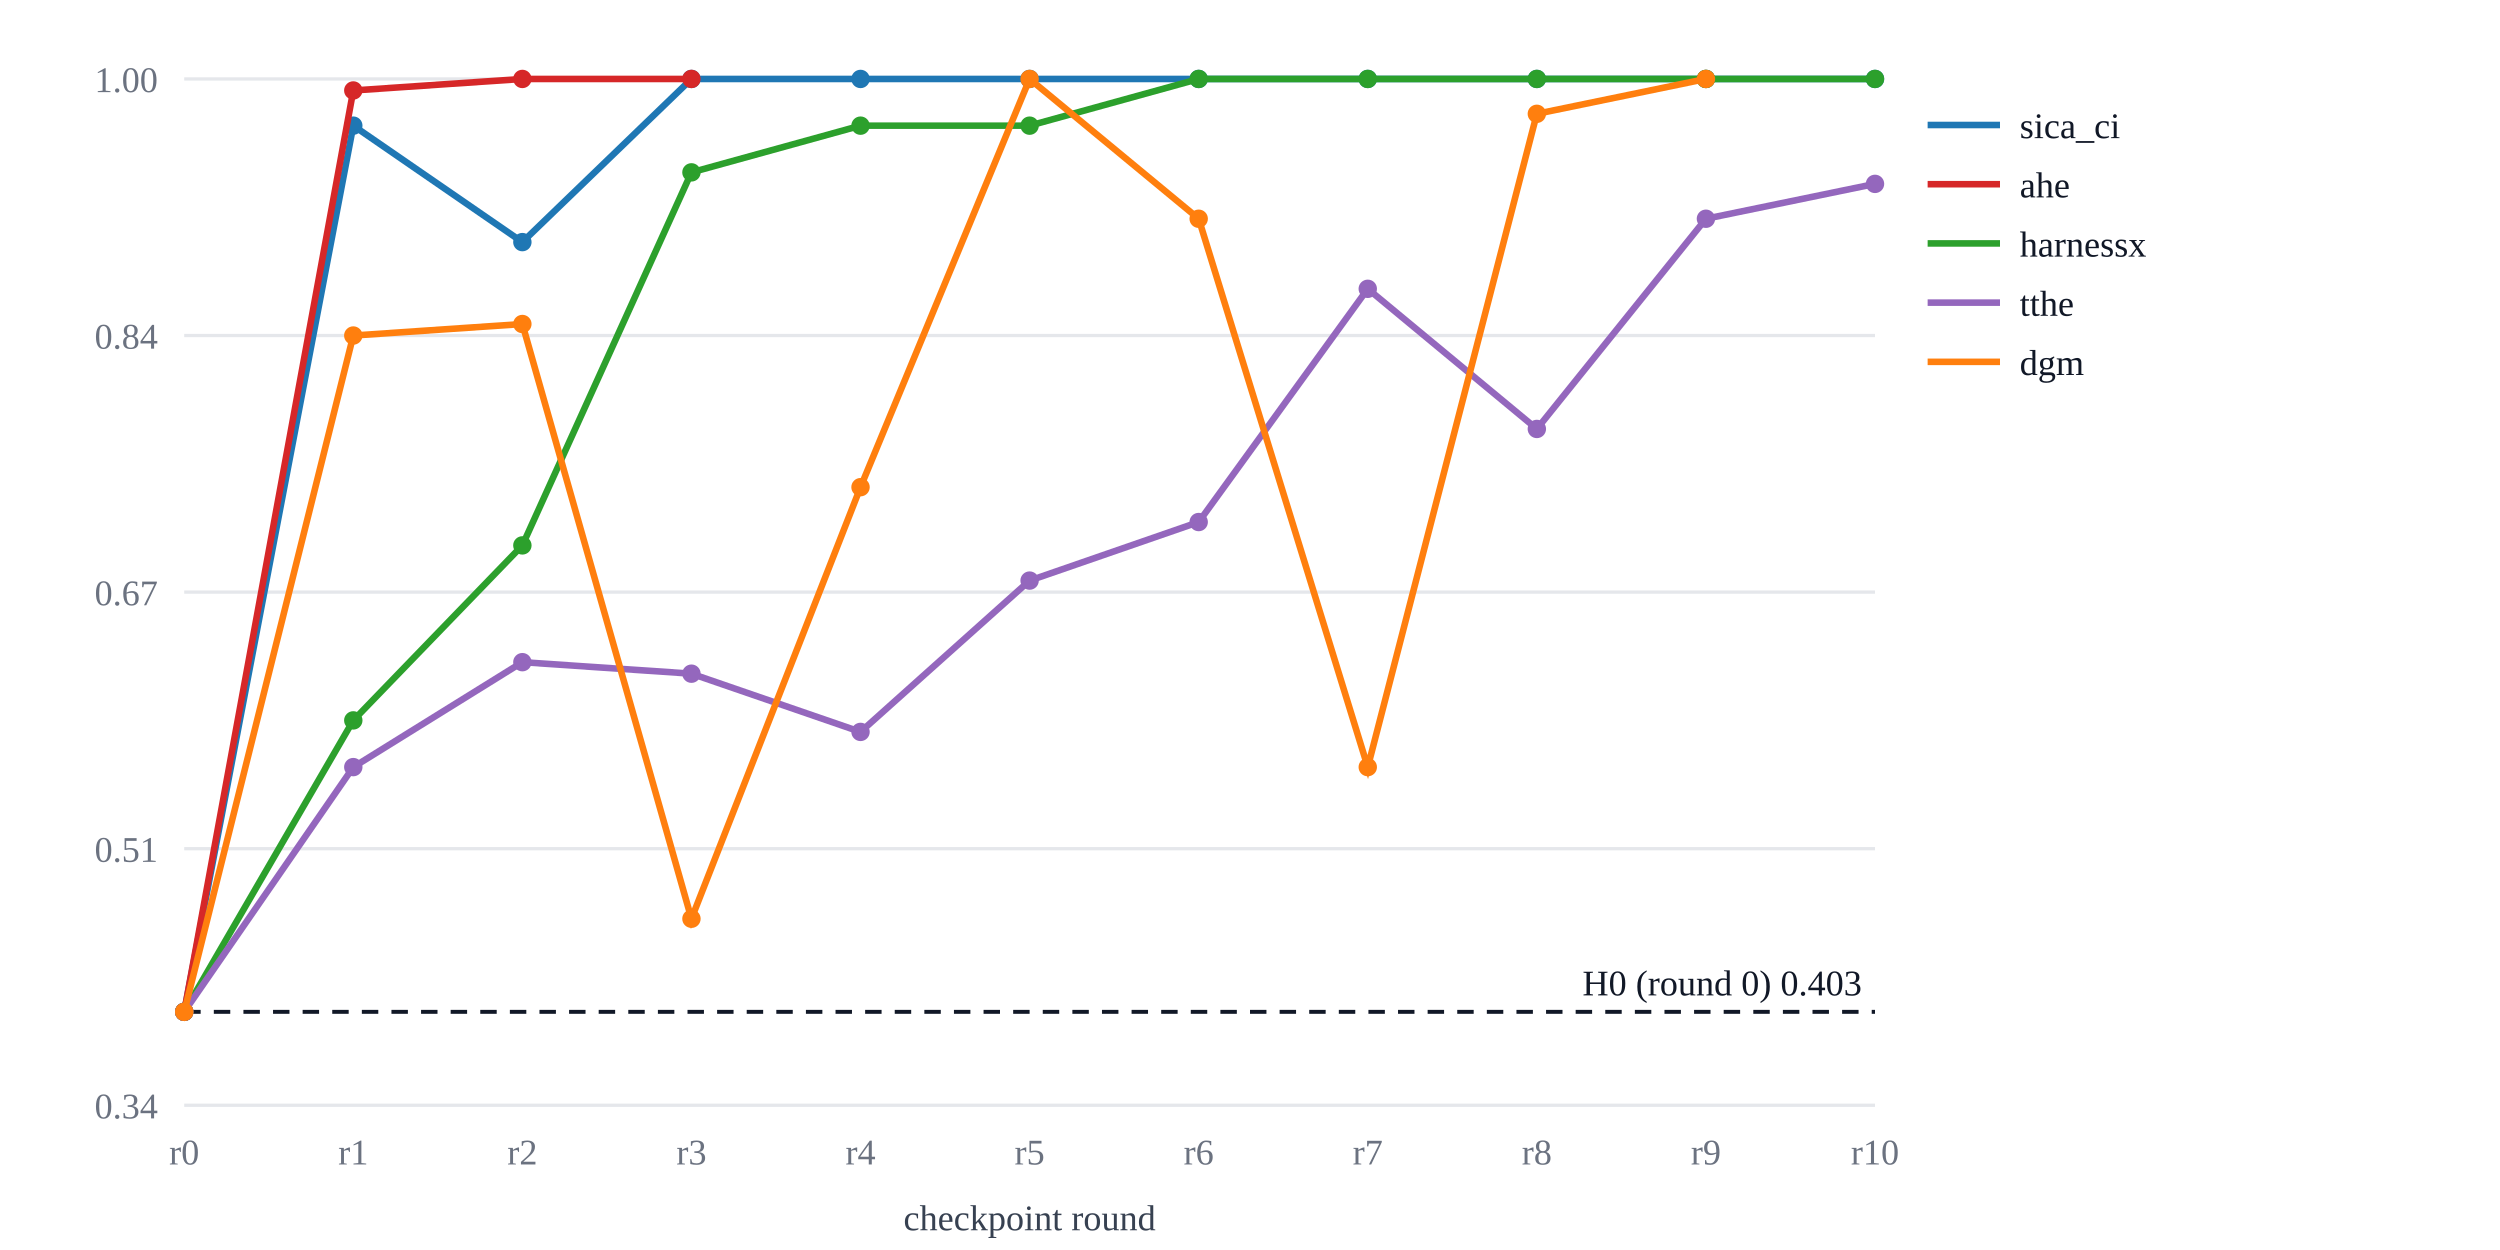
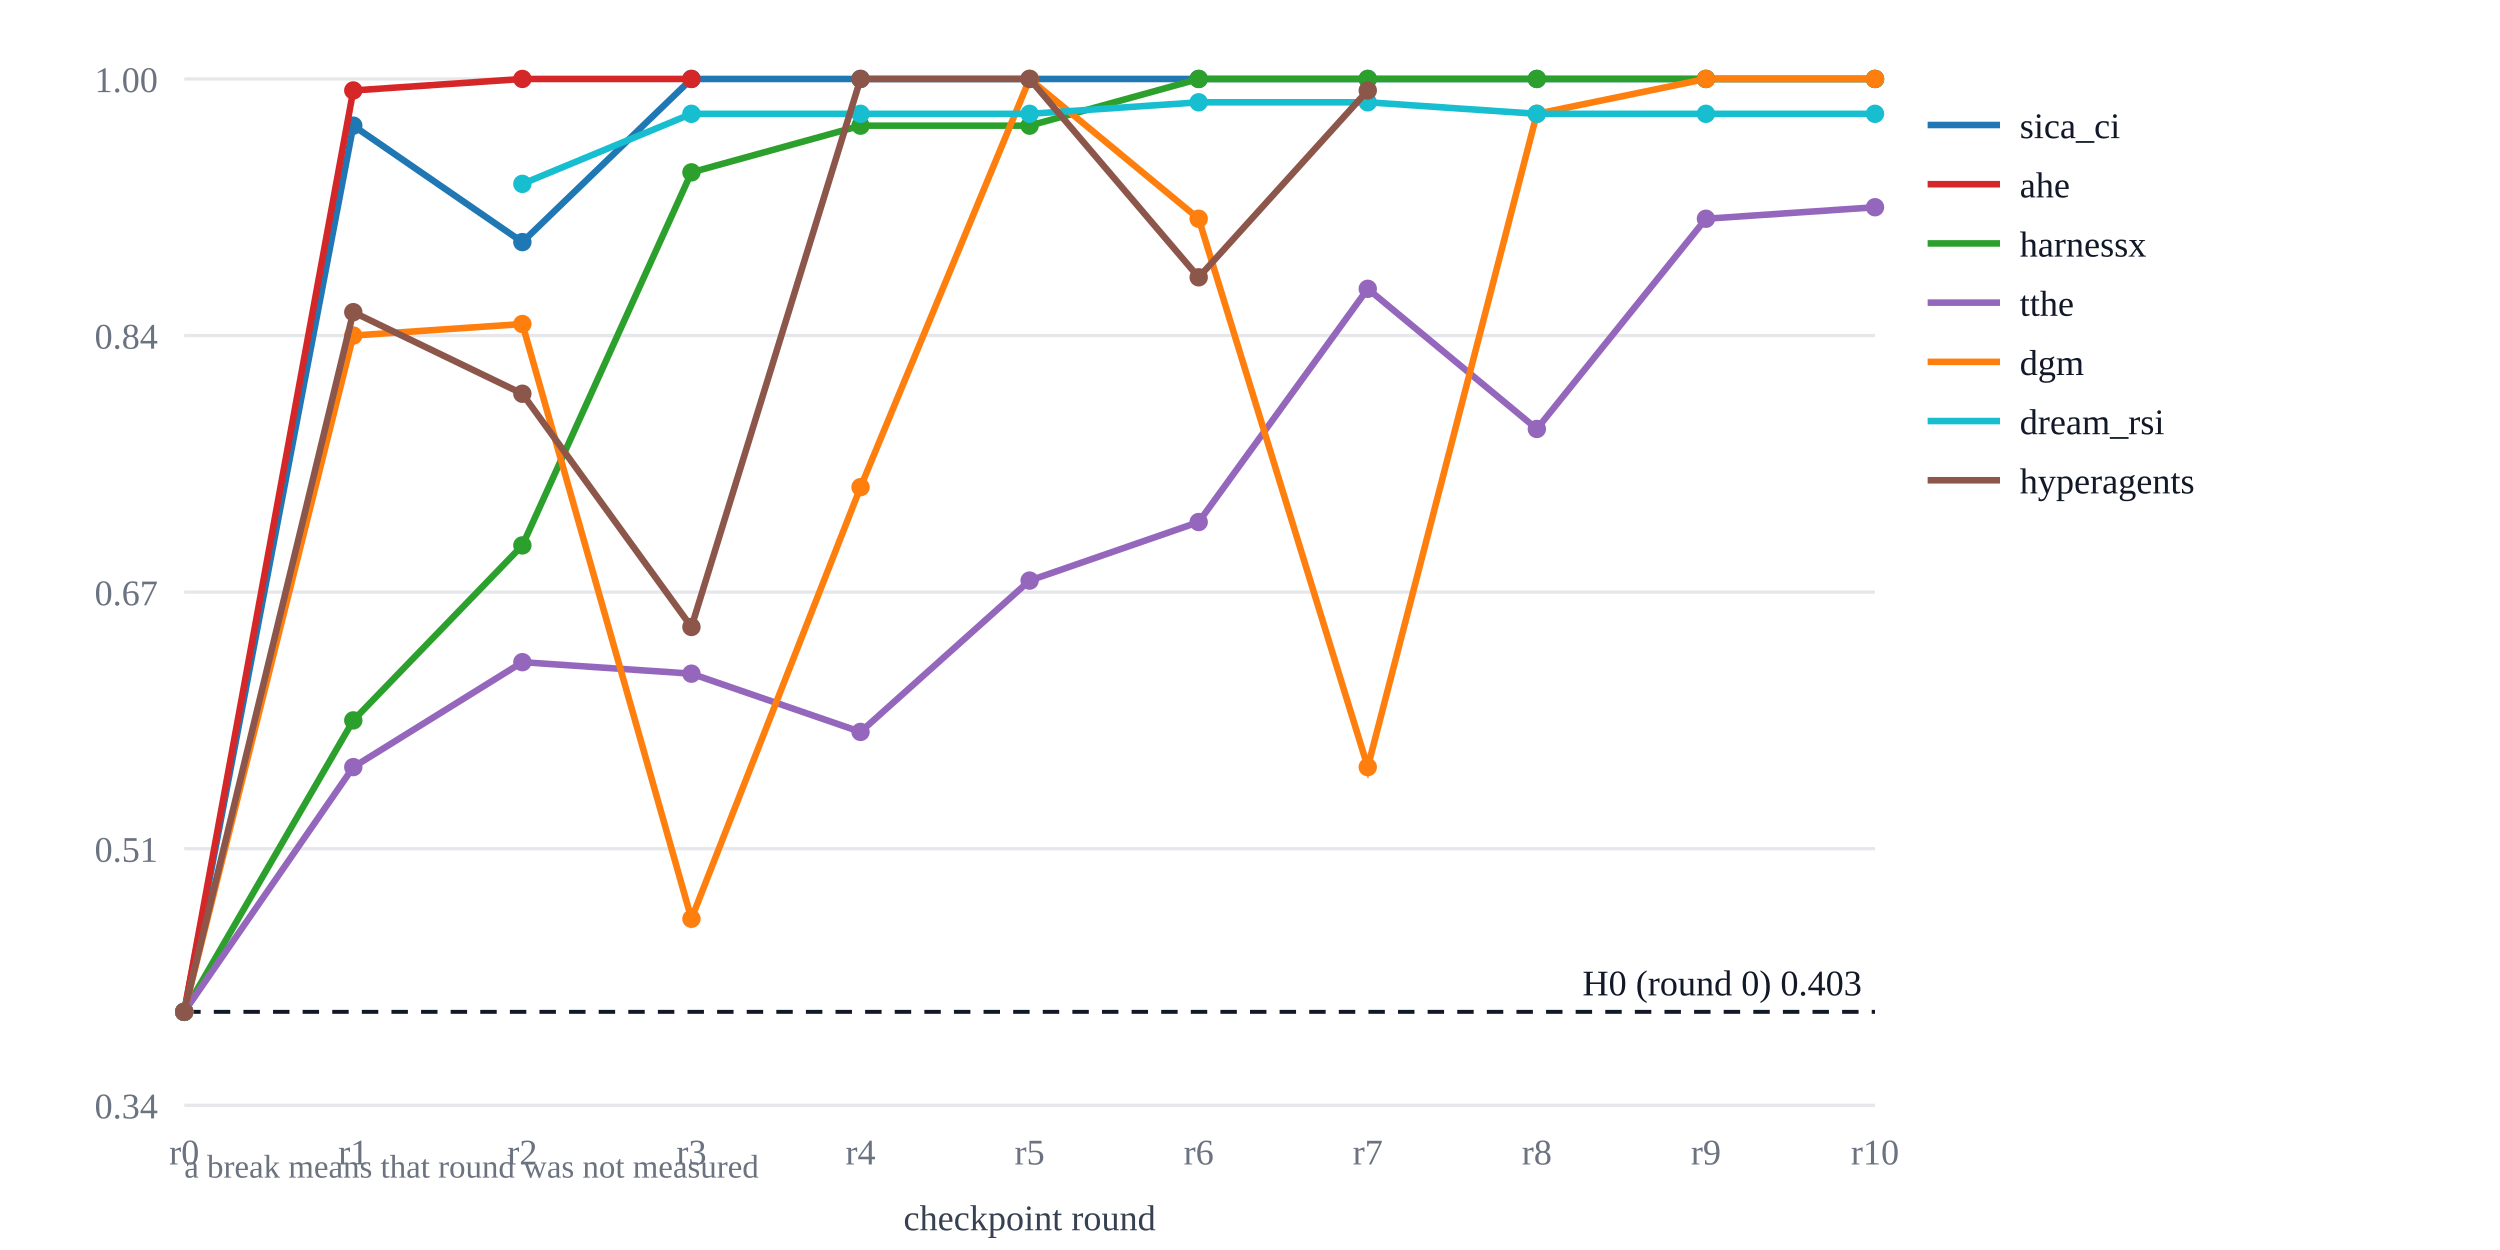
<svg xmlns="http://www.w3.org/2000/svg" width="760" height="380" viewBox="0 0 760 380" role="img" aria-label="Score by checkpoint round on valid_unseen">
  <rect width="760" height="380" fill="#ffffff" />
  <line x1="56" y1="336.0" x2="570" y2="336.0" stroke="#e5e7eb" stroke-width="1" />
  <text x="48" y="340.0" font-size="11" fill="#6b7280" text-anchor="end">0.34</text>
  <line x1="56" y1="258.0" x2="570" y2="258.0" stroke="#e5e7eb" stroke-width="1" />
  <text x="48" y="262.0" font-size="11" fill="#6b7280" text-anchor="end">0.51</text>
  <line x1="56" y1="180.0" x2="570" y2="180.0" stroke="#e5e7eb" stroke-width="1" />
  <text x="48" y="184.0" font-size="11" fill="#6b7280" text-anchor="end">0.67</text>
  <line x1="56" y1="102.0" x2="570" y2="102.0" stroke="#e5e7eb" stroke-width="1" />
  <text x="48" y="106.0" font-size="11" fill="#6b7280" text-anchor="end">0.84</text>
  <line x1="56" y1="24.0" x2="570" y2="24.0" stroke="#e5e7eb" stroke-width="1" />
  <text x="48" y="28.0" font-size="11" fill="#6b7280" text-anchor="end">1.00</text>
  <text x="56.0" y="354" font-size="11" fill="#6b7280" text-anchor="middle">r0</text>
  <text x="107.4" y="354" font-size="11" fill="#6b7280" text-anchor="middle">r1</text>
  <text x="158.8" y="354" font-size="11" fill="#6b7280" text-anchor="middle">r2</text>
  <text x="210.2" y="354" font-size="11" fill="#6b7280" text-anchor="middle">r3</text>
  <text x="261.6" y="354" font-size="11" fill="#6b7280" text-anchor="middle">r4</text>
  <text x="313.0" y="354" font-size="11" fill="#6b7280" text-anchor="middle">r5</text>
  <text x="364.4" y="354" font-size="11" fill="#6b7280" text-anchor="middle">r6</text>
  <text x="415.8" y="354" font-size="11" fill="#6b7280" text-anchor="middle">r7</text>
  <text x="467.2" y="354" font-size="11" fill="#6b7280" text-anchor="middle">r8</text>
  <text x="518.6" y="354" font-size="11" fill="#6b7280" text-anchor="middle">r9</text>
  <text x="570.0" y="354" font-size="11" fill="#6b7280" text-anchor="middle">r10</text>
  <line x1="56" y1="307.6" x2="570" y2="307.6" stroke="#111827" stroke-width="1.2" stroke-dasharray="5 4" />
  <text x="566" y="302.6" font-size="11" fill="#111827" text-anchor="end">H0 (round 0) 0.403</text>
  <g data-method-line="sica_ci">
    <path d="M56.0,307.6 L107.4,38.2 L158.8,73.6 L210.2,24.0 L261.6,24.0 L313.0,24.0 L364.4,24.0 L415.8,24.0 L467.2,24.0 L518.6,24.0 L570.0,24.0" fill="none" stroke="#1f77b4" stroke-width="2" />
    <circle cx="56.0" cy="307.6" r="2.8" fill="#1f77b4" />
    <circle cx="107.4" cy="38.2" r="2.8" fill="#1f77b4" />
    <circle cx="158.8" cy="73.6" r="2.8" fill="#1f77b4" />
    <circle cx="210.2" cy="24.0" r="2.8" fill="#1f77b4" />
    <circle cx="261.6" cy="24.0" r="2.8" fill="#1f77b4" />
    <circle cx="313.0" cy="24.0" r="2.8" fill="#1f77b4" />
    <circle cx="364.4" cy="24.0" r="2.8" fill="#1f77b4" />
    <circle cx="415.8" cy="24.0" r="2.8" fill="#1f77b4" />
    <circle cx="467.2" cy="24.0" r="2.8" fill="#1f77b4" />
    <circle cx="518.6" cy="24.0" r="2.8" fill="#1f77b4" />
    <circle cx="570.0" cy="24.0" r="2.8" fill="#1f77b4" />
    <line x1="586" y1="38" x2="608" y2="38" stroke="#1f77b4" stroke-width="2" />
    <text x="614" y="42" font-size="11" fill="#111827">sica_ci</text>
  </g>
  <g data-method-line="ahe">
    <path d="M56.0,307.6 L107.4,27.5 L158.8,24.0 L210.2,24.0" fill="none" stroke="#d62728" stroke-width="2" />
    <circle cx="56.0" cy="307.6" r="2.8" fill="#d62728" />
    <circle cx="107.4" cy="27.5" r="2.8" fill="#d62728" />
    <circle cx="158.8" cy="24.0" r="2.8" fill="#d62728" />
    <circle cx="210.2" cy="24.0" r="2.8" fill="#d62728" />
    <line x1="586" y1="56" x2="608" y2="56" stroke="#d62728" stroke-width="2" />
    <text x="614" y="60" font-size="11" fill="#111827">ahe</text>
  </g>
  <g data-method-line="harnessx">
    <path d="M56.0,307.6 L107.4,219.0 L158.8,165.8 L210.2,52.4 L261.6,38.2 L313.0,38.2 L364.4,24.0 L415.8,24.0 L467.2,24.0 L518.6,24.0 L570.0,24.0" fill="none" stroke="#2ca02c" stroke-width="2" />
    <circle cx="56.0" cy="307.6" r="2.8" fill="#2ca02c" />
    <circle cx="107.4" cy="219.0" r="2.8" fill="#2ca02c" />
    <circle cx="158.8" cy="165.8" r="2.8" fill="#2ca02c" />
    <circle cx="210.2" cy="52.4" r="2.8" fill="#2ca02c" />
    <circle cx="261.6" cy="38.2" r="2.8" fill="#2ca02c" />
    <circle cx="313.0" cy="38.2" r="2.8" fill="#2ca02c" />
    <circle cx="364.4" cy="24.0" r="2.8" fill="#2ca02c" />
    <circle cx="415.8" cy="24.0" r="2.8" fill="#2ca02c" />
    <circle cx="467.2" cy="24.0" r="2.8" fill="#2ca02c" />
    <circle cx="518.6" cy="24.0" r="2.8" fill="#2ca02c" />
    <circle cx="570.0" cy="24.0" r="2.8" fill="#2ca02c" />
    <line x1="586" y1="74" x2="608" y2="74" stroke="#2ca02c" stroke-width="2" />
    <text x="614" y="78" font-size="11" fill="#111827">harnessx</text>
  </g>
  <g data-method-line="tthe">
-     <path d="M56.0,307.6 L107.4,233.2 L158.8,201.3 L210.2,204.8 L261.6,222.5 L313.0,176.5 L364.4,158.7 L415.8,87.8 L467.2,130.4 L518.6,66.5 L570.0,55.9" fill="none" stroke="#9467bd" stroke-width="2" />
+     <path d="M56.0,307.6 L107.4,233.2 L158.8,201.3 L210.2,204.8 L261.6,222.5 L313.0,176.5 L364.4,158.7 L415.8,87.8 L467.2,130.4 L518.6,66.5 L570.0,63.0" fill="none" stroke="#9467bd" stroke-width="2" />
    <circle cx="56.0" cy="307.6" r="2.8" fill="#9467bd" />
    <circle cx="107.4" cy="233.2" r="2.8" fill="#9467bd" />
    <circle cx="158.8" cy="201.3" r="2.8" fill="#9467bd" />
    <circle cx="210.2" cy="204.8" r="2.8" fill="#9467bd" />
    <circle cx="261.6" cy="222.5" r="2.8" fill="#9467bd" />
    <circle cx="313.0" cy="176.5" r="2.8" fill="#9467bd" />
    <circle cx="364.4" cy="158.7" r="2.8" fill="#9467bd" />
    <circle cx="415.8" cy="87.8" r="2.8" fill="#9467bd" />
    <circle cx="467.2" cy="130.4" r="2.8" fill="#9467bd" />
    <circle cx="518.6" cy="66.5" r="2.8" fill="#9467bd" />
-     <circle cx="570.0" cy="55.9" r="2.8" fill="#9467bd" />
+     <circle cx="570.0" cy="63.0" r="2.8" fill="#9467bd" />
    <line x1="586" y1="92" x2="608" y2="92" stroke="#9467bd" stroke-width="2" />
    <text x="614" y="96" font-size="11" fill="#111827">tthe</text>
  </g>
  <g data-method-line="dgm">
-     <path d="M56.0,307.6 L107.4,102.0 L158.8,98.5 L210.2,279.3 L261.6,148.1 L313.0,24.0 L364.4,66.5 L415.8,233.2 L467.2,34.6 L518.6,24.0" fill="none" stroke="#ff7f0e" stroke-width="2" />
+     <path d="M56.0,307.6 L107.4,102.0 L158.8,98.5 L210.2,279.3 L261.6,148.1 L313.0,24.0 L364.4,66.5 L415.8,233.2 L467.2,34.6 L518.6,24.0 L570.0,24.0" fill="none" stroke="#ff7f0e" stroke-width="2" />
    <circle cx="56.0" cy="307.6" r="2.8" fill="#ff7f0e" />
    <circle cx="107.4" cy="102.0" r="2.8" fill="#ff7f0e" />
    <circle cx="158.8" cy="98.5" r="2.8" fill="#ff7f0e" />
    <circle cx="210.2" cy="279.3" r="2.8" fill="#ff7f0e" />
    <circle cx="261.6" cy="148.1" r="2.8" fill="#ff7f0e" />
    <circle cx="313.0" cy="24.0" r="2.8" fill="#ff7f0e" />
    <circle cx="364.4" cy="66.5" r="2.8" fill="#ff7f0e" />
    <circle cx="415.8" cy="233.2" r="2.8" fill="#ff7f0e" />
    <circle cx="467.2" cy="34.6" r="2.8" fill="#ff7f0e" />
    <circle cx="518.6" cy="24.0" r="2.8" fill="#ff7f0e" />
+     <circle cx="570.0" cy="24.0" r="2.8" fill="#ff7f0e" />
    <line x1="586" y1="110" x2="608" y2="110" stroke="#ff7f0e" stroke-width="2" />
    <text x="614" y="114" font-size="11" fill="#111827">dgm</text>
  </g>
+   <g data-method-line="dream_rsi">
+     <path d="M56.0,307.6" fill="none" stroke="#17becf" stroke-width="2" />
+     <path d="M158.8,55.9 L210.2,34.6 L261.6,34.6 L313.0,34.6 L364.4,31.1 L415.8,31.1 L467.2,34.6 L518.6,34.6 L570.0,34.6" fill="none" stroke="#17becf" stroke-width="2" />
+     <circle cx="56.0" cy="307.6" r="2.8" fill="#17becf" />
+     <circle cx="158.8" cy="55.9" r="2.8" fill="#17becf" />
+     <circle cx="210.2" cy="34.6" r="2.8" fill="#17becf" />
+     <circle cx="261.6" cy="34.6" r="2.8" fill="#17becf" />
+     <circle cx="313.0" cy="34.6" r="2.8" fill="#17becf" />
+     <circle cx="364.4" cy="31.1" r="2.8" fill="#17becf" />
+     <circle cx="415.8" cy="31.1" r="2.8" fill="#17becf" />
+     <circle cx="467.2" cy="34.6" r="2.8" fill="#17becf" />
+     <circle cx="518.6" cy="34.6" r="2.8" fill="#17becf" />
+     <circle cx="570.0" cy="34.6" r="2.8" fill="#17becf" />
+     <line x1="586" y1="128" x2="608" y2="128" stroke="#17becf" stroke-width="2" />
+     <text x="614" y="132" font-size="11" fill="#111827">dream_rsi</text>
+   </g>
+   <g data-method-line="hyperagents">
+     <path d="M56.0,307.6 L107.4,94.9 L158.8,119.7 L210.2,190.6 L261.6,24.0 L313.0,24.0 L364.4,84.3 L415.8,27.5" fill="none" stroke="#8c564b" stroke-width="2" />
+     <circle cx="56.0" cy="307.6" r="2.8" fill="#8c564b" />
+     <circle cx="107.4" cy="94.9" r="2.8" fill="#8c564b" />
+     <circle cx="158.8" cy="119.7" r="2.8" fill="#8c564b" />
+     <circle cx="210.2" cy="190.6" r="2.8" fill="#8c564b" />
+     <circle cx="261.6" cy="24.0" r="2.8" fill="#8c564b" />
+     <circle cx="313.0" cy="24.0" r="2.8" fill="#8c564b" />
+     <circle cx="364.4" cy="84.3" r="2.8" fill="#8c564b" />
+     <circle cx="415.8" cy="27.5" r="2.8" fill="#8c564b" />
+     <line x1="586" y1="146" x2="608" y2="146" stroke="#8c564b" stroke-width="2" />
+     <text x="614" y="150" font-size="11" fill="#111827">hyperagents</text>
+   </g>
  <text x="313" y="374" font-size="11" fill="#374151" text-anchor="middle">checkpoint round</text>
+   <text x="56" y="358" font-size="10" fill="#6b7280">a break means that round was not measured</text>
</svg>
